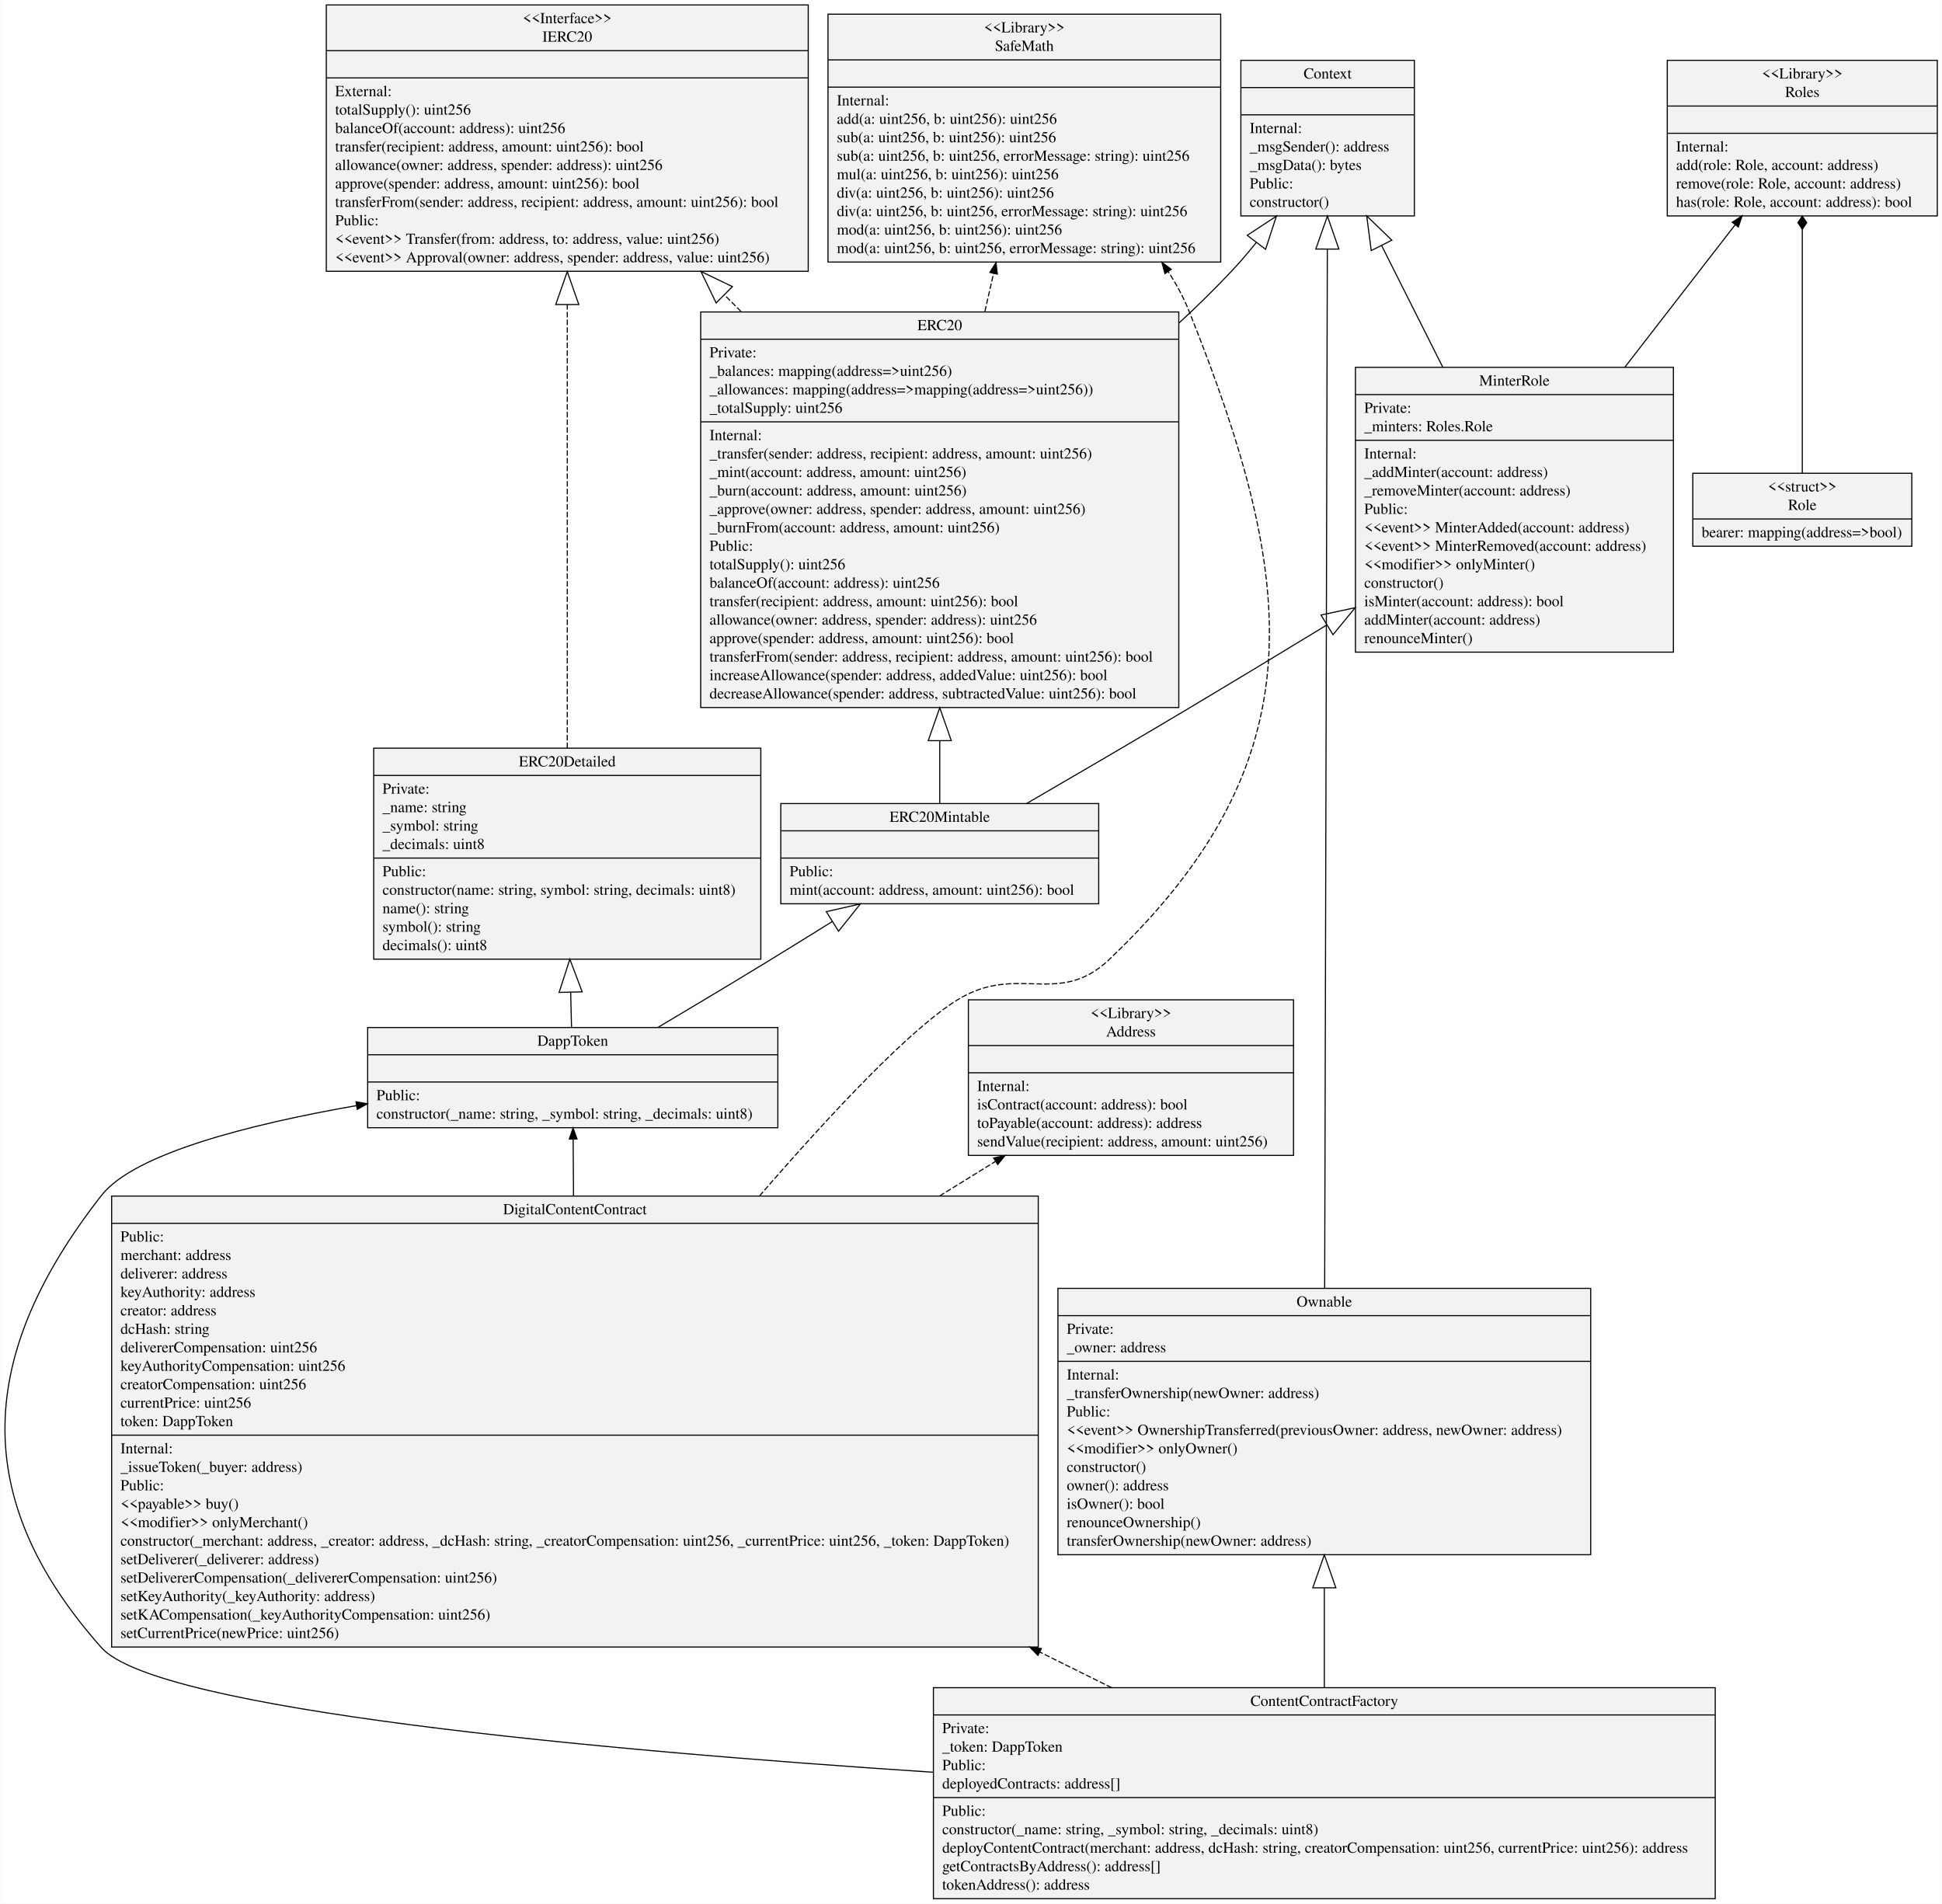
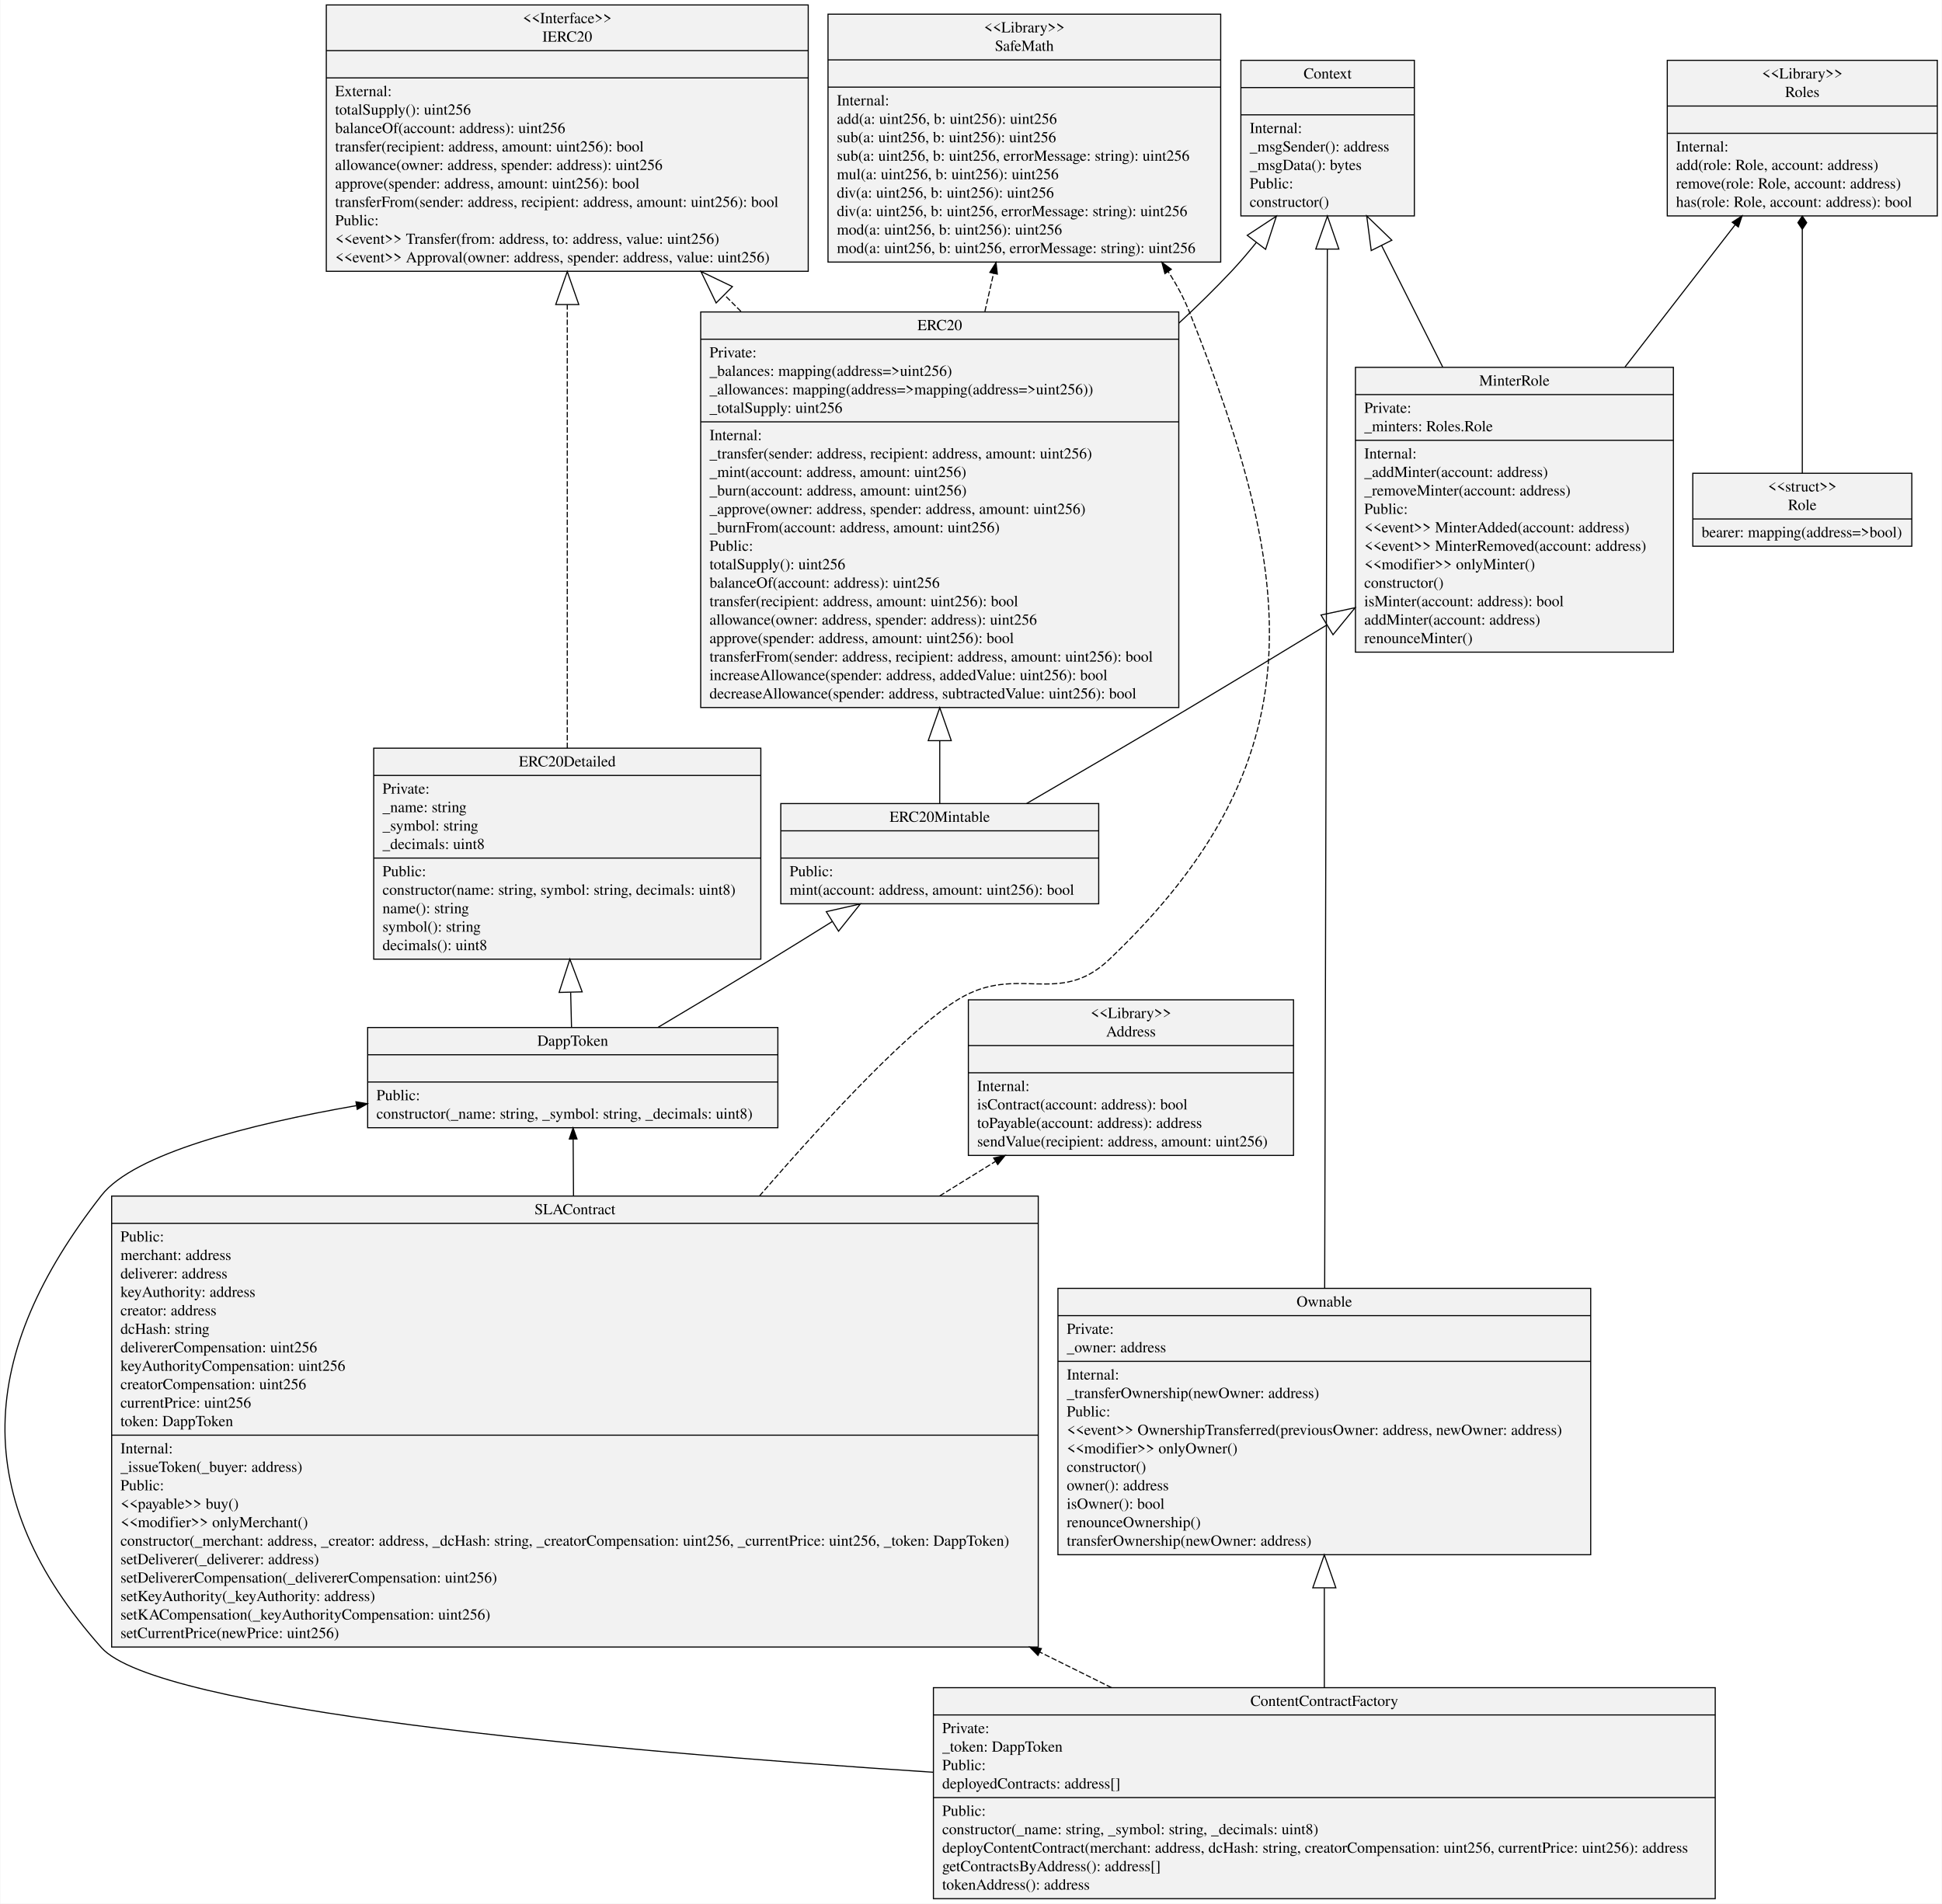
<svg xmlns="http://www.w3.org/2000/svg" width="1767pt" height="1732pt" viewBox="0.00 0.00 1766.88 1732.40">
  <g id="graph0" class="graph" transform="scale(1 1) rotate(0) translate(4 1728.4)">
    <polygon fill="#ffffff" stroke="transparent" points="-4,4 -4,-1728.4 1762.882,-1728.4 1762.882,4 -4,4" />
    <g id="node1" class="node">
      <polygon fill="#f2f2f2" stroke="#000000" points="1229.309,-1134.9 1229.309,-1394.1 1518.69,-1394.1 1518.69,-1134.9 1229.309,-1134.9" />
      <text text-anchor="middle" x="1374" y="-1377.5" font-family="Times,serif" font-size="14.00" fill="#000000">MinterRole</text>
      <polyline fill="none" stroke="#000000" points="1229.309,-1369.3 1518.69,-1369.3 " />
      <text text-anchor="start" x="1237.309" y="-1352.7" font-family="Times,serif" font-size="14.00" fill="#000000">Private:</text>
      <text text-anchor="start" x="1237.309" y="-1335.9" font-family="Times,serif" font-size="14.00" fill="#000000">   _minters: Roles.Role</text>
      <polyline fill="none" stroke="#000000" points="1229.309,-1327.7 1518.69,-1327.7 " />
      <text text-anchor="start" x="1237.309" y="-1311.1" font-family="Times,serif" font-size="14.00" fill="#000000">Internal:</text>
      <text text-anchor="start" x="1237.309" y="-1294.3" font-family="Times,serif" font-size="14.00" fill="#000000">    _addMinter(account: address)</text>
      <text text-anchor="start" x="1237.309" y="-1277.5" font-family="Times,serif" font-size="14.00" fill="#000000">    _removeMinter(account: address)</text>
      <text text-anchor="start" x="1237.309" y="-1260.7" font-family="Times,serif" font-size="14.00" fill="#000000">Public:</text>
      <text text-anchor="start" x="1237.309" y="-1243.9" font-family="Times,serif" font-size="14.00" fill="#000000">    &lt;&lt;event&gt;&gt; MinterAdded(account: address)</text>
      <text text-anchor="start" x="1237.309" y="-1227.1" font-family="Times,serif" font-size="14.00" fill="#000000">    &lt;&lt;event&gt;&gt; MinterRemoved(account: address)</text>
      <text text-anchor="start" x="1237.309" y="-1210.3" font-family="Times,serif" font-size="14.00" fill="#000000">    &lt;&lt;modifier&gt;&gt; onlyMinter()</text>
      <text text-anchor="start" x="1237.309" y="-1193.5" font-family="Times,serif" font-size="14.00" fill="#000000">    constructor()</text>
      <text text-anchor="start" x="1237.309" y="-1176.7" font-family="Times,serif" font-size="14.00" fill="#000000">    isMinter(account: address): bool</text>
      <text text-anchor="start" x="1237.309" y="-1159.9" font-family="Times,serif" font-size="14.00" fill="#000000">    addMinter(account: address)</text>
      <text text-anchor="start" x="1237.309" y="-1143.1" font-family="Times,serif" font-size="14.00" fill="#000000">    renounceMinter()</text>
    </g>
    <g id="node3" class="node">
      <polygon fill="#f2f2f2" stroke="#000000" points="1125.051,-1531.9 1125.051,-1673.5 1282.949,-1673.5 1282.949,-1531.9 1125.051,-1531.9" />
      <text text-anchor="middle" x="1204" y="-1656.9" font-family="Times,serif" font-size="14.00" fill="#000000">Context</text>
      <polyline fill="none" stroke="#000000" points="1125.051,-1648.7 1282.949,-1648.7 " />
      <text text-anchor="middle" x="1204" y="-1632.1" font-family="Times,serif" font-size="14.00" fill="#000000"> </text>
      <polyline fill="none" stroke="#000000" points="1125.051,-1623.9 1282.949,-1623.9 " />
      <text text-anchor="start" x="1133.051" y="-1607.3" font-family="Times,serif" font-size="14.00" fill="#000000">Internal:</text>
      <text text-anchor="start" x="1133.051" y="-1590.5" font-family="Times,serif" font-size="14.00" fill="#000000">    _msgSender(): address</text>
      <text text-anchor="start" x="1133.051" y="-1573.7" font-family="Times,serif" font-size="14.00" fill="#000000">    _msgData(): bytes</text>
      <text text-anchor="start" x="1133.051" y="-1556.9" font-family="Times,serif" font-size="14.00" fill="#000000">Public:</text>
      <text text-anchor="start" x="1133.051" y="-1540.1" font-family="Times,serif" font-size="14.00" fill="#000000">    constructor()</text>
    </g>
    <g id="edge2" class="edge">
      <path fill="none" stroke="#000000" d="M1308.76,-1394.29C1290.261,-1431.092 1270.44,-1470.523 1253.072,-1505.075" />
      <polygon fill="none" stroke="#000000" points="1243.684,-1500.372 1239.592,-1531.892 1262.447,-1509.804 1243.684,-1500.372" />
    </g>
    <g id="node6" class="node">
      <polygon fill="#f2f2f2" stroke="#000000" points="1513.118,-1531.9 1513.118,-1673.5 1758.882,-1673.5 1758.882,-1531.9 1513.118,-1531.9" />
      <text text-anchor="middle" x="1636" y="-1656.9" font-family="Times,serif" font-size="14.00" fill="#000000">&lt;&lt;Library&gt;&gt;</text>
      <text text-anchor="middle" x="1636" y="-1640.1" font-family="Times,serif" font-size="14.00" fill="#000000">Roles</text>
      <polyline fill="none" stroke="#000000" points="1513.118,-1631.9 1758.882,-1631.9 " />
      <text text-anchor="middle" x="1636" y="-1615.3" font-family="Times,serif" font-size="14.00" fill="#000000"> </text>
      <polyline fill="none" stroke="#000000" points="1513.118,-1607.1 1758.882,-1607.1 " />
      <text text-anchor="start" x="1521.118" y="-1590.5" font-family="Times,serif" font-size="14.00" fill="#000000">Internal:</text>
      <text text-anchor="start" x="1521.118" y="-1573.7" font-family="Times,serif" font-size="14.00" fill="#000000">    add(role: Role, account: address)</text>
      <text text-anchor="start" x="1521.118" y="-1556.9" font-family="Times,serif" font-size="14.00" fill="#000000">    remove(role: Role, account: address)</text>
      <text text-anchor="start" x="1521.118" y="-1540.1" font-family="Times,serif" font-size="14.00" fill="#000000">    has(role: Role, account: address): bool</text>
    </g>
    <g id="edge3" class="edge">
      <path fill="none" stroke="#000000" d="M1474.546,-1394.29C1508.362,-1437.941 1545.044,-1485.291 1574.885,-1523.811" />
      <polygon fill="#000000" stroke="#000000" points="1572.255,-1526.13 1581.146,-1531.892 1577.789,-1521.843 1572.255,-1526.13" />
    </g>
    <g id="node2" class="node">
      <polygon fill="#f2f2f2" stroke="#000000" points="292.7,-1481.5 292.7,-1723.9 731.3,-1723.9 731.3,-1481.5 292.7,-1481.5" />
      <text text-anchor="middle" x="512" y="-1707.3" font-family="Times,serif" font-size="14.00" fill="#000000">&lt;&lt;Interface&gt;&gt;</text>
      <text text-anchor="middle" x="512" y="-1690.5" font-family="Times,serif" font-size="14.00" fill="#000000">IERC20</text>
      <polyline fill="none" stroke="#000000" points="292.7,-1682.3 731.3,-1682.3 " />
      <text text-anchor="middle" x="512" y="-1665.7" font-family="Times,serif" font-size="14.00" fill="#000000"> </text>
      <polyline fill="none" stroke="#000000" points="292.7,-1657.5 731.3,-1657.5 " />
      <text text-anchor="start" x="300.7" y="-1640.9" font-family="Times,serif" font-size="14.00" fill="#000000">External:</text>
      <text text-anchor="start" x="300.7" y="-1624.1" font-family="Times,serif" font-size="14.00" fill="#000000">     totalSupply(): uint256</text>
      <text text-anchor="start" x="300.7" y="-1607.3" font-family="Times,serif" font-size="14.00" fill="#000000">     balanceOf(account: address): uint256</text>
      <text text-anchor="start" x="300.7" y="-1590.5" font-family="Times,serif" font-size="14.00" fill="#000000">     transfer(recipient: address, amount: uint256): bool</text>
      <text text-anchor="start" x="300.7" y="-1573.7" font-family="Times,serif" font-size="14.00" fill="#000000">     allowance(owner: address, spender: address): uint256</text>
      <text text-anchor="start" x="300.7" y="-1556.9" font-family="Times,serif" font-size="14.00" fill="#000000">     approve(spender: address, amount: uint256): bool</text>
      <text text-anchor="start" x="300.7" y="-1540.1" font-family="Times,serif" font-size="14.00" fill="#000000">     transferFrom(sender: address, recipient: address, amount: uint256): bool</text>
      <text text-anchor="start" x="300.7" y="-1523.3" font-family="Times,serif" font-size="14.00" fill="#000000">Public:</text>
      <text text-anchor="start" x="300.7" y="-1506.5" font-family="Times,serif" font-size="14.00" fill="#000000">    &lt;&lt;event&gt;&gt; Transfer(from: address, to: address, value: uint256)</text>
      <text text-anchor="start" x="300.7" y="-1489.7" font-family="Times,serif" font-size="14.00" fill="#000000">    &lt;&lt;event&gt;&gt; Approval(owner: address, spender: address, value: uint256)</text>
    </g>
    <g id="node4" class="node">
      <polygon fill="#f2f2f2" stroke="#000000" points="749.303,-1489.9 749.303,-1715.5 1106.696,-1715.5 1106.696,-1489.9 749.303,-1489.9" />
      <text text-anchor="middle" x="928" y="-1698.9" font-family="Times,serif" font-size="14.00" fill="#000000">&lt;&lt;Library&gt;&gt;</text>
      <text text-anchor="middle" x="928" y="-1682.1" font-family="Times,serif" font-size="14.00" fill="#000000">SafeMath</text>
      <polyline fill="none" stroke="#000000" points="749.303,-1673.9 1106.696,-1673.9 " />
      <text text-anchor="middle" x="928" y="-1657.3" font-family="Times,serif" font-size="14.00" fill="#000000"> </text>
      <polyline fill="none" stroke="#000000" points="749.303,-1649.1 1106.696,-1649.1 " />
      <text text-anchor="start" x="757.303" y="-1632.5" font-family="Times,serif" font-size="14.00" fill="#000000">Internal:</text>
      <text text-anchor="start" x="757.303" y="-1615.7" font-family="Times,serif" font-size="14.00" fill="#000000">    add(a: uint256, b: uint256): uint256</text>
      <text text-anchor="start" x="757.303" y="-1598.9" font-family="Times,serif" font-size="14.00" fill="#000000">    sub(a: uint256, b: uint256): uint256</text>
      <text text-anchor="start" x="757.303" y="-1582.1" font-family="Times,serif" font-size="14.00" fill="#000000">    sub(a: uint256, b: uint256, errorMessage: string): uint256</text>
      <text text-anchor="start" x="757.303" y="-1565.3" font-family="Times,serif" font-size="14.00" fill="#000000">    mul(a: uint256, b: uint256): uint256</text>
      <text text-anchor="start" x="757.303" y="-1548.5" font-family="Times,serif" font-size="14.00" fill="#000000">    div(a: uint256, b: uint256): uint256</text>
      <text text-anchor="start" x="757.303" y="-1531.7" font-family="Times,serif" font-size="14.00" fill="#000000">    div(a: uint256, b: uint256, errorMessage: string): uint256</text>
      <text text-anchor="start" x="757.303" y="-1514.9" font-family="Times,serif" font-size="14.00" fill="#000000">    mod(a: uint256, b: uint256): uint256</text>
      <text text-anchor="start" x="757.303" y="-1498.1" font-family="Times,serif" font-size="14.00" fill="#000000">    mod(a: uint256, b: uint256, errorMessage: string): uint256</text>
    </g>
    <g id="node5" class="node">
      <polygon fill="#f2f2f2" stroke="#000000" points="633.45,-1084.5 633.45,-1444.5 1068.55,-1444.5 1068.55,-1084.5 633.45,-1084.5" />
      <text text-anchor="middle" x="851" y="-1427.9" font-family="Times,serif" font-size="14.00" fill="#000000">ERC20</text>
      <polyline fill="none" stroke="#000000" points="633.45,-1419.7 1068.55,-1419.7 " />
      <text text-anchor="start" x="641.45" y="-1403.1" font-family="Times,serif" font-size="14.00" fill="#000000">Private:</text>
      <text text-anchor="start" x="641.45" y="-1386.3" font-family="Times,serif" font-size="14.00" fill="#000000">   _balances: mapping(address=&gt;uint256)</text>
      <text text-anchor="start" x="641.45" y="-1369.5" font-family="Times,serif" font-size="14.00" fill="#000000">   _allowances: mapping(address=&gt;mapping(address=&gt;uint256))</text>
      <text text-anchor="start" x="641.45" y="-1352.7" font-family="Times,serif" font-size="14.00" fill="#000000">   _totalSupply: uint256</text>
      <polyline fill="none" stroke="#000000" points="633.45,-1344.5 1068.55,-1344.5 " />
      <text text-anchor="start" x="641.45" y="-1327.9" font-family="Times,serif" font-size="14.00" fill="#000000">Internal:</text>
      <text text-anchor="start" x="641.45" y="-1311.1" font-family="Times,serif" font-size="14.00" fill="#000000">    _transfer(sender: address, recipient: address, amount: uint256)</text>
      <text text-anchor="start" x="641.45" y="-1294.3" font-family="Times,serif" font-size="14.00" fill="#000000">    _mint(account: address, amount: uint256)</text>
      <text text-anchor="start" x="641.45" y="-1277.5" font-family="Times,serif" font-size="14.00" fill="#000000">    _burn(account: address, amount: uint256)</text>
      <text text-anchor="start" x="641.45" y="-1260.7" font-family="Times,serif" font-size="14.00" fill="#000000">    _approve(owner: address, spender: address, amount: uint256)</text>
      <text text-anchor="start" x="641.45" y="-1243.9" font-family="Times,serif" font-size="14.00" fill="#000000">    _burnFrom(account: address, amount: uint256)</text>
      <text text-anchor="start" x="641.45" y="-1227.1" font-family="Times,serif" font-size="14.00" fill="#000000">Public:</text>
      <text text-anchor="start" x="641.45" y="-1210.3" font-family="Times,serif" font-size="14.00" fill="#000000">    totalSupply(): uint256</text>
      <text text-anchor="start" x="641.45" y="-1193.5" font-family="Times,serif" font-size="14.00" fill="#000000">    balanceOf(account: address): uint256</text>
      <text text-anchor="start" x="641.45" y="-1176.7" font-family="Times,serif" font-size="14.00" fill="#000000">    transfer(recipient: address, amount: uint256): bool</text>
      <text text-anchor="start" x="641.45" y="-1159.9" font-family="Times,serif" font-size="14.00" fill="#000000">    allowance(owner: address, spender: address): uint256</text>
      <text text-anchor="start" x="641.45" y="-1143.1" font-family="Times,serif" font-size="14.00" fill="#000000">    approve(spender: address, amount: uint256): bool</text>
      <text text-anchor="start" x="641.45" y="-1126.3" font-family="Times,serif" font-size="14.00" fill="#000000">    transferFrom(sender: address, recipient: address, amount: uint256): bool</text>
      <text text-anchor="start" x="641.45" y="-1109.5" font-family="Times,serif" font-size="14.00" fill="#000000">    increaseAllowance(spender: address, addedValue: uint256): bool</text>
      <text text-anchor="start" x="641.45" y="-1092.7" font-family="Times,serif" font-size="14.00" fill="#000000">    decreaseAllowance(spender: address, subtractedValue: uint256): bool</text>
    </g>
    <g id="edge5" class="edge">
      <path fill="none" stroke="#000000" stroke-dasharray="5,2" d="M670.086,-1444.987C665.087,-1449.974 660.101,-1454.949 655.145,-1459.892" />
      <polygon fill="none" stroke="#000000" points="647.493,-1452.695 633.67,-1481.317 662.324,-1467.562 647.493,-1452.695" />
    </g>
    <g id="edge4" class="edge">
      <path fill="none" stroke="#000000" d="M1068.569,-1434.252C1085.105,-1449.542 1101.125,-1465.222 1116,-1481 1123.858,-1489.335 1131.61,-1498.394 1139.062,-1507.682" />
      <polygon fill="none" stroke="#000000" points="1130.848,-1514.226 1157.396,-1531.703 1147.541,-1501.485 1130.848,-1514.226" />
    </g>
    <g id="edge6" class="edge">
      <path fill="none" stroke="#000000" stroke-dasharray="5,2" d="M892.092,-1444.987C894.753,-1456.674 897.397,-1468.288 899.974,-1479.604" />
      <polygon fill="#000000" stroke="#000000" points="896.587,-1480.494 902.219,-1489.467 903.412,-1478.94 896.587,-1480.494" />
    </g>
    <g id="node7" class="node">
      <polygon fill="#f2f2f2" stroke="#000000" points="1536.334,-1231.3 1536.334,-1297.7 1735.666,-1297.7 1735.666,-1231.3 1536.334,-1231.3" />
      <text text-anchor="middle" x="1636" y="-1281.1" font-family="Times,serif" font-size="14.00" fill="#000000">&lt;&lt;struct&gt;&gt;</text>
      <text text-anchor="middle" x="1636" y="-1264.3" font-family="Times,serif" font-size="14.00" fill="#000000">Role</text>
      <polyline fill="none" stroke="#000000" points="1536.334,-1256.1 1735.666,-1256.1 " />
      <text text-anchor="start" x="1544.334" y="-1239.5" font-family="Times,serif" font-size="14.00" fill="#000000">bearer: mapping(address=&gt;bool)</text>
    </g>
    <g id="edge1" class="edge">
      <path fill="none" stroke="#000000" d="M1636,-1297.853C1636,-1348.973 1636,-1448.264 1636,-1519.656" />
      <polygon fill="#000000" stroke="#000000" points="1636,-1519.751 1640,-1525.751 1636,-1531.751 1632,-1525.751 1636,-1519.751" />
    </g>
    <g id="node8" class="node">
      <polygon fill="#f2f2f2" stroke="#000000" points="335.835,-855.5 335.835,-1047.5 688.164,-1047.5 688.164,-855.5 335.835,-855.5" />
      <text text-anchor="middle" x="512" y="-1030.9" font-family="Times,serif" font-size="14.00" fill="#000000">ERC20Detailed</text>
      <polyline fill="none" stroke="#000000" points="335.835,-1022.7 688.164,-1022.7 " />
      <text text-anchor="start" x="343.835" y="-1006.1" font-family="Times,serif" font-size="14.00" fill="#000000">Private:</text>
      <text text-anchor="start" x="343.835" y="-989.3" font-family="Times,serif" font-size="14.00" fill="#000000">   _name: string</text>
      <text text-anchor="start" x="343.835" y="-972.5" font-family="Times,serif" font-size="14.00" fill="#000000">   _symbol: string</text>
      <text text-anchor="start" x="343.835" y="-955.7" font-family="Times,serif" font-size="14.00" fill="#000000">   _decimals: uint8</text>
      <polyline fill="none" stroke="#000000" points="335.835,-947.5 688.164,-947.5 " />
      <text text-anchor="start" x="343.835" y="-930.9" font-family="Times,serif" font-size="14.00" fill="#000000">Public:</text>
      <text text-anchor="start" x="343.835" y="-914.1" font-family="Times,serif" font-size="14.00" fill="#000000">    constructor(name: string, symbol: string, decimals: uint8)</text>
      <text text-anchor="start" x="343.835" y="-897.3" font-family="Times,serif" font-size="14.00" fill="#000000">    name(): string</text>
      <text text-anchor="start" x="343.835" y="-880.5" font-family="Times,serif" font-size="14.00" fill="#000000">    symbol(): string</text>
      <text text-anchor="start" x="343.835" y="-863.7" font-family="Times,serif" font-size="14.00" fill="#000000">    decimals(): uint8</text>
    </g>
    <g id="edge7" class="edge">
      <path fill="none" stroke="#000000" stroke-dasharray="5,2" d="M512,-1047.587C512,-1153.862 512,-1326.511 512,-1451.071" />
      <polygon fill="none" stroke="#000000" points="501.5,-1451.234 512,-1481.234 522.5,-1451.235 501.5,-1451.234" />
    </g>
    <g id="node9" class="node">
      <polygon fill="#f2f2f2" stroke="#000000" points="706.327,-905.9 706.327,-997.1 995.673,-997.1 995.673,-905.9 706.327,-905.9" />
      <text text-anchor="middle" x="851" y="-980.5" font-family="Times,serif" font-size="14.00" fill="#000000">ERC20Mintable</text>
      <polyline fill="none" stroke="#000000" points="706.327,-972.3 995.673,-972.3 " />
      <text text-anchor="middle" x="851" y="-955.7" font-family="Times,serif" font-size="14.00" fill="#000000"> </text>
      <polyline fill="none" stroke="#000000" points="706.327,-947.5 995.673,-947.5 " />
      <text text-anchor="start" x="714.327" y="-930.9" font-family="Times,serif" font-size="14.00" fill="#000000">Public:</text>
      <text text-anchor="start" x="714.327" y="-914.1" font-family="Times,serif" font-size="14.00" fill="#000000">    mint(account: address, amount: uint256): bool</text>
    </g>
    <g id="edge9" class="edge">
      <path fill="none" stroke="#000000" d="M930.01,-997.119C973.747,-1022.497 1029.017,-1054.773 1078,-1084 1118.685,-1108.276 1162.335,-1134.688 1203.279,-1159.627" />
      <polygon fill="none" stroke="#000000" points="1197.973,-1168.689 1229.052,-1175.348 1208.908,-1150.761 1197.973,-1168.689" />
    </g>
    <g id="edge8" class="edge">
      <path fill="none" stroke="#000000" d="M851,-997.348C851,-1013.657 851,-1033.248 851,-1054.315" />
      <polygon fill="none" stroke="#000000" points="840.5,-1054.34 851,-1084.34 861.5,-1054.34 840.5,-1054.34" />
    </g>
    <g id="node10" class="node">
      <polygon fill="#f2f2f2" stroke="#000000" points="330.335,-702.1 330.335,-793.3 703.664,-793.3 703.664,-702.1 330.335,-702.1" />
      <text text-anchor="middle" x="517" y="-776.7" font-family="Times,serif" font-size="14.00" fill="#000000">DappToken</text>
      <polyline fill="none" stroke="#000000" points="330.335,-768.5 703.664,-768.5 " />
      <text text-anchor="middle" x="517" y="-751.9" font-family="Times,serif" font-size="14.00" fill="#000000"> </text>
      <polyline fill="none" stroke="#000000" points="330.335,-743.7 703.664,-743.7 " />
      <text text-anchor="start" x="338.335" y="-727.1" font-family="Times,serif" font-size="14.00" fill="#000000">Public:</text>
      <text text-anchor="start" x="338.335" y="-710.3" font-family="Times,serif" font-size="14.00" fill="#000000">    constructor(_name: string, _symbol: string, _decimals: uint8)</text>
    </g>
    <g id="edge11" class="edge">
      <path fill="none" stroke="#000000" d="M515.878,-793.437C515.638,-803.225 515.373,-814.019 515.098,-825.231" />
      <polygon fill="none" stroke="#000000" points="504.594,-825.234 514.356,-855.483 525.588,-825.749 504.594,-825.234" />
    </g>
    <g id="edge10" class="edge">
      <path fill="none" stroke="#000000" d="M594.751,-793.538C626.546,-812.415 663.63,-834.603 697,-855 715.206,-866.129 734.54,-878.112 753.136,-889.722" />
      <polygon fill="none" stroke="#000000" points="747.741,-898.733 778.739,-905.759 758.889,-880.935 747.741,-898.733" />
    </g>
    <g id="node11" class="node">
      <polygon fill="#f2f2f2" stroke="#000000" points="877.04,-676.9 877.04,-818.5 1172.96,-818.5 1172.96,-676.9 877.04,-676.9" />
      <text text-anchor="middle" x="1025" y="-801.9" font-family="Times,serif" font-size="14.00" fill="#000000">&lt;&lt;Library&gt;&gt;</text>
      <text text-anchor="middle" x="1025" y="-785.1" font-family="Times,serif" font-size="14.00" fill="#000000">Address</text>
      <polyline fill="none" stroke="#000000" points="877.04,-776.9 1172.96,-776.9 " />
      <text text-anchor="middle" x="1025" y="-760.3" font-family="Times,serif" font-size="14.00" fill="#000000"> </text>
      <polyline fill="none" stroke="#000000" points="877.04,-752.1 1172.96,-752.1 " />
      <text text-anchor="start" x="885.04" y="-735.5" font-family="Times,serif" font-size="14.00" fill="#000000">Internal:</text>
      <text text-anchor="start" x="885.04" y="-718.7" font-family="Times,serif" font-size="14.00" fill="#000000">    isContract(account: address): bool</text>
      <text text-anchor="start" x="885.04" y="-701.9" font-family="Times,serif" font-size="14.00" fill="#000000">    toPayable(account: address): address</text>
      <text text-anchor="start" x="885.04" y="-685.1" font-family="Times,serif" font-size="14.00" fill="#000000">    sendValue(recipient: address, amount: uint256)</text>
    </g>
    <g id="node12" class="node">
      <polygon fill="#f2f2f2" stroke="#000000" points="97.347,-229.5 97.347,-639.9 940.652,-639.9 940.652,-229.5 97.347,-229.5" />
-       <text text-anchor="middle" x="519" y="-623.3" font-family="Times,serif" font-size="14.00" fill="#000000">DigitalContentContract</text>
+       <text text-anchor="middle" x="519" y="-623.3" font-family="Times,serif" font-size="14.00" fill="#000000">SLAContract</text>
      <polyline fill="none" stroke="#000000" points="97.347,-615.1 940.652,-615.1 " />
      <text text-anchor="start" x="105.347" y="-598.5" font-family="Times,serif" font-size="14.00" fill="#000000">Public:</text>
      <text text-anchor="start" x="105.347" y="-581.7" font-family="Times,serif" font-size="14.00" fill="#000000">   merchant: address</text>
      <text text-anchor="start" x="105.347" y="-564.9" font-family="Times,serif" font-size="14.00" fill="#000000">   deliverer: address</text>
      <text text-anchor="start" x="105.347" y="-548.1" font-family="Times,serif" font-size="14.00" fill="#000000">   keyAuthority: address</text>
      <text text-anchor="start" x="105.347" y="-531.3" font-family="Times,serif" font-size="14.00" fill="#000000">   creator: address</text>
      <text text-anchor="start" x="105.347" y="-514.5" font-family="Times,serif" font-size="14.00" fill="#000000">   dcHash: string</text>
      <text text-anchor="start" x="105.347" y="-497.7" font-family="Times,serif" font-size="14.00" fill="#000000">   delivererCompensation: uint256</text>
      <text text-anchor="start" x="105.347" y="-480.9" font-family="Times,serif" font-size="14.00" fill="#000000">   keyAuthorityCompensation: uint256</text>
      <text text-anchor="start" x="105.347" y="-464.1" font-family="Times,serif" font-size="14.00" fill="#000000">   creatorCompensation: uint256</text>
      <text text-anchor="start" x="105.347" y="-447.3" font-family="Times,serif" font-size="14.00" fill="#000000">   currentPrice: uint256</text>
      <text text-anchor="start" x="105.347" y="-430.5" font-family="Times,serif" font-size="14.00" fill="#000000">   token: DappToken</text>
      <polyline fill="none" stroke="#000000" points="97.347,-422.3 940.652,-422.3 " />
      <text text-anchor="start" x="105.347" y="-405.7" font-family="Times,serif" font-size="14.00" fill="#000000">Internal:</text>
      <text text-anchor="start" x="105.347" y="-388.9" font-family="Times,serif" font-size="14.00" fill="#000000">    _issueToken(_buyer: address)</text>
      <text text-anchor="start" x="105.347" y="-372.1" font-family="Times,serif" font-size="14.00" fill="#000000">Public:</text>
      <text text-anchor="start" x="105.347" y="-355.3" font-family="Times,serif" font-size="14.00" fill="#000000">    &lt;&lt;payable&gt;&gt; buy()</text>
      <text text-anchor="start" x="105.347" y="-338.5" font-family="Times,serif" font-size="14.00" fill="#000000">    &lt;&lt;modifier&gt;&gt; onlyMerchant()</text>
      <text text-anchor="start" x="105.347" y="-321.7" font-family="Times,serif" font-size="14.00" fill="#000000">    constructor(_merchant: address, _creator: address, _dcHash: string, _creatorCompensation: uint256, _currentPrice: uint256, _token: DappToken)</text>
      <text text-anchor="start" x="105.347" y="-304.9" font-family="Times,serif" font-size="14.00" fill="#000000">    setDeliverer(_deliverer: address)</text>
      <text text-anchor="start" x="105.347" y="-288.1" font-family="Times,serif" font-size="14.00" fill="#000000">    setDelivererCompensation(_delivererCompensation: uint256)</text>
      <text text-anchor="start" x="105.347" y="-271.3" font-family="Times,serif" font-size="14.00" fill="#000000">    setKeyAuthority(_keyAuthority: address)</text>
      <text text-anchor="start" x="105.347" y="-254.5" font-family="Times,serif" font-size="14.00" fill="#000000">    setKACompensation(_keyAuthorityCompensation: uint256)</text>
      <text text-anchor="start" x="105.347" y="-237.7" font-family="Times,serif" font-size="14.00" fill="#000000">    setCurrentPrice(newPrice: uint256)</text>
    </g>
    <g id="edge13" class="edge">
      <path fill="none" stroke="#000000" stroke-dasharray="5,2" d="M686.898,-639.938C753.939,-717.364 825.233,-793.059 868,-819 921.828,-851.65 959.349,-811.647 1005,-855 1196.593,-1036.948 1176.052,-1199.645 1078,-1445 1072.979,-1457.564 1066.427,-1469.699 1058.872,-1481.279" />
      <polygon fill="#000000" stroke="#000000" points="1055.935,-1479.375 1053.201,-1489.611 1061.721,-1483.314 1055.935,-1479.375" />
    </g>
    <g id="edge14" class="edge">
      <path fill="none" stroke="#000000" d="M517.688,-639.983C517.569,-658.614 517.457,-676.22 517.358,-691.591" />
      <polygon fill="#000000" stroke="#000000" points="513.857,-691.838 517.293,-701.86 520.857,-691.882 513.857,-691.838" />
    </g>
    <g id="edge12" class="edge">
      <path fill="none" stroke="#000000" stroke-dasharray="5,2" d="M850.863,-639.983C868.467,-650.872 885.504,-661.411 901.585,-671.358" />
      <polygon fill="#000000" stroke="#000000" points="900.072,-674.538 910.418,-676.822 903.755,-668.585 900.072,-674.538" />
    </g>
    <g id="node13" class="node">
      <polygon fill="#f2f2f2" stroke="#000000" points="958.563,-313.5 958.563,-555.9 1443.437,-555.9 1443.437,-313.5 958.563,-313.5" />
      <text text-anchor="middle" x="1201" y="-539.3" font-family="Times,serif" font-size="14.00" fill="#000000">Ownable</text>
      <polyline fill="none" stroke="#000000" points="958.563,-531.1 1443.437,-531.1 " />
      <text text-anchor="start" x="966.563" y="-514.5" font-family="Times,serif" font-size="14.00" fill="#000000">Private:</text>
      <text text-anchor="start" x="966.563" y="-497.7" font-family="Times,serif" font-size="14.00" fill="#000000">   _owner: address</text>
      <polyline fill="none" stroke="#000000" points="958.563,-489.5 1443.437,-489.5 " />
      <text text-anchor="start" x="966.563" y="-472.9" font-family="Times,serif" font-size="14.00" fill="#000000">Internal:</text>
      <text text-anchor="start" x="966.563" y="-456.1" font-family="Times,serif" font-size="14.00" fill="#000000">    _transferOwnership(newOwner: address)</text>
      <text text-anchor="start" x="966.563" y="-439.3" font-family="Times,serif" font-size="14.00" fill="#000000">Public:</text>
      <text text-anchor="start" x="966.563" y="-422.5" font-family="Times,serif" font-size="14.00" fill="#000000">    &lt;&lt;event&gt;&gt; OwnershipTransferred(previousOwner: address, newOwner: address)</text>
      <text text-anchor="start" x="966.563" y="-405.7" font-family="Times,serif" font-size="14.00" fill="#000000">    &lt;&lt;modifier&gt;&gt; onlyOwner()</text>
      <text text-anchor="start" x="966.563" y="-388.9" font-family="Times,serif" font-size="14.00" fill="#000000">    constructor()</text>
      <text text-anchor="start" x="966.563" y="-372.1" font-family="Times,serif" font-size="14.00" fill="#000000">    owner(): address</text>
      <text text-anchor="start" x="966.563" y="-355.3" font-family="Times,serif" font-size="14.00" fill="#000000">    isOwner(): bool</text>
      <text text-anchor="start" x="966.563" y="-338.5" font-family="Times,serif" font-size="14.00" fill="#000000">    renounceOwnership()</text>
      <text text-anchor="start" x="966.563" y="-321.7" font-family="Times,serif" font-size="14.00" fill="#000000">    transferOwnership(newOwner: address)</text>
    </g>
    <g id="edge15" class="edge">
      <path fill="none" stroke="#000000" d="M1201.312,-556.117C1201.906,-787.408 1203.189,-1287.204 1203.74,-1501.638" />
      <polygon fill="none" stroke="#000000" points="1193.24,-1501.763 1203.818,-1531.736 1214.24,-1501.709 1193.24,-1501.763" />
    </g>
    <g id="node14" class="node">
      <polygon fill="#f2f2f2" stroke="#000000" points="845.233,-.5 845.233,-192.5 1556.767,-192.5 1556.767,-.5 845.233,-.5" />
      <text text-anchor="middle" x="1201" y="-175.9" font-family="Times,serif" font-size="14.00" fill="#000000">ContentContractFactory</text>
      <polyline fill="none" stroke="#000000" points="845.233,-167.7 1556.767,-167.7 " />
      <text text-anchor="start" x="853.233" y="-151.1" font-family="Times,serif" font-size="14.00" fill="#000000">Private:</text>
      <text text-anchor="start" x="853.233" y="-134.3" font-family="Times,serif" font-size="14.00" fill="#000000">   _token: DappToken</text>
      <text text-anchor="start" x="853.233" y="-117.5" font-family="Times,serif" font-size="14.00" fill="#000000">Public:</text>
      <text text-anchor="start" x="853.233" y="-100.7" font-family="Times,serif" font-size="14.00" fill="#000000">   deployedContracts: address[]</text>
      <polyline fill="none" stroke="#000000" points="845.233,-92.5 1556.767,-92.5 " />
      <text text-anchor="start" x="853.233" y="-75.9" font-family="Times,serif" font-size="14.00" fill="#000000">Public:</text>
      <text text-anchor="start" x="853.233" y="-59.1" font-family="Times,serif" font-size="14.00" fill="#000000">    constructor(_name: string, _symbol: string, _decimals: uint8)</text>
      <text text-anchor="start" x="853.233" y="-42.3" font-family="Times,serif" font-size="14.00" fill="#000000">    deployContentContract(merchant: address, dcHash: string, creatorCompensation: uint256, currentPrice: uint256): address</text>
      <text text-anchor="start" x="853.233" y="-25.5" font-family="Times,serif" font-size="14.00" fill="#000000">    getContractsByAddress(): address[]</text>
      <text text-anchor="start" x="853.233" y="-8.7" font-family="Times,serif" font-size="14.00" fill="#000000">    tokenAddress(): address</text>
    </g>
    <g id="edge17" class="edge">
      <path fill="none" stroke="#000000" d="M845.044,-115.527C538.736,-135.641 138.27,-172.39 88,-229 -33.409,-365.719 -24.517,-496.275 88,-640.4 117.717,-678.466 221.829,-705.031 320.041,-722.207" />
      <polygon fill="#000000" stroke="#000000" points="319.687,-725.697 330.135,-723.943 320.873,-718.799 319.687,-725.697" />
    </g>
    <g id="edge18" class="edge">
      <path fill="none" stroke="#000000" stroke-dasharray="5,2" d="M1007.39,-192.51C986.357,-202.94 964.397,-213.83 941.933,-224.97" />
      <polygon fill="#000000" stroke="#000000" points="940.366,-221.84 932.962,-229.418 943.476,-228.111 940.366,-221.84" />
    </g>
    <g id="edge16" class="edge">
      <path fill="none" stroke="#000000" d="M1201,-192.51C1201,-220.704 1201,-252.256 1201,-283.029" />
      <polygon fill="none" stroke="#000000" points="1190.5,-283.389 1201,-313.389 1211.5,-283.389 1190.5,-283.389" />
    </g>
  </g>
</svg>
